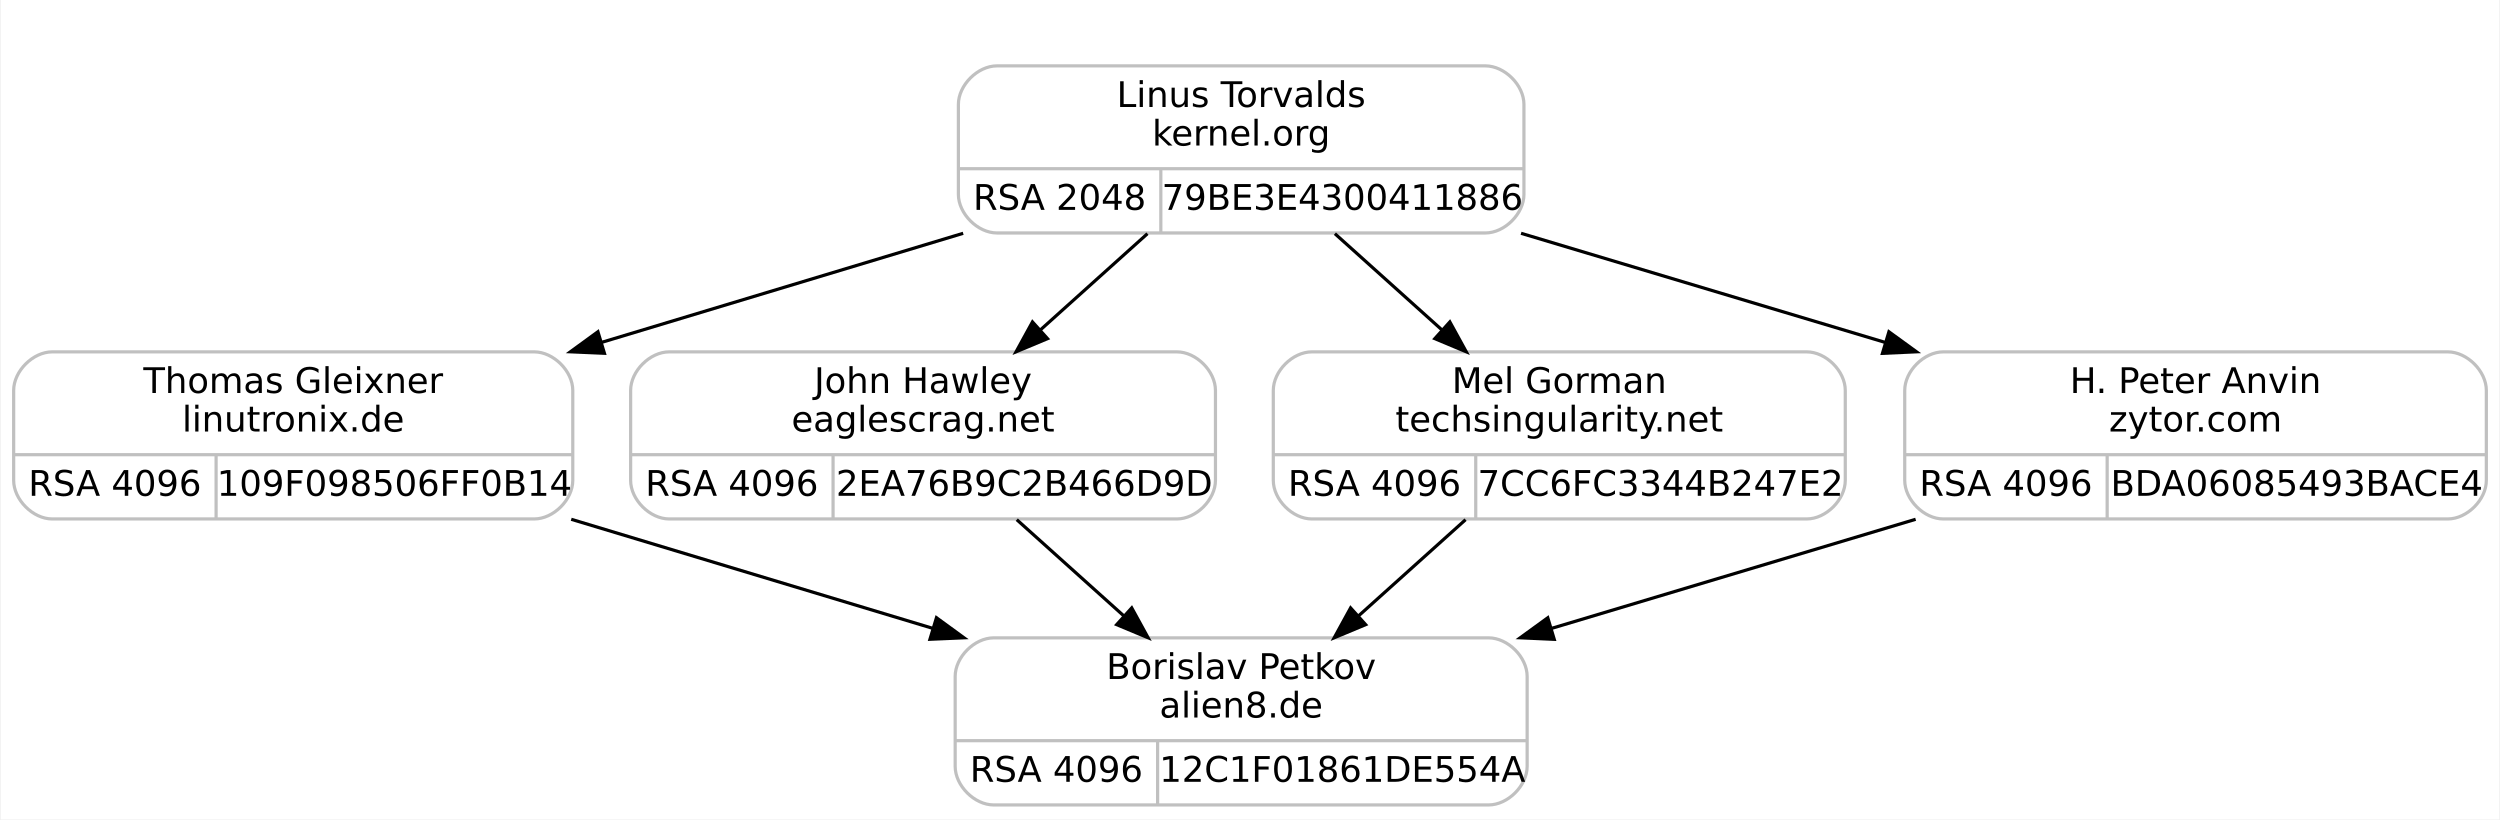
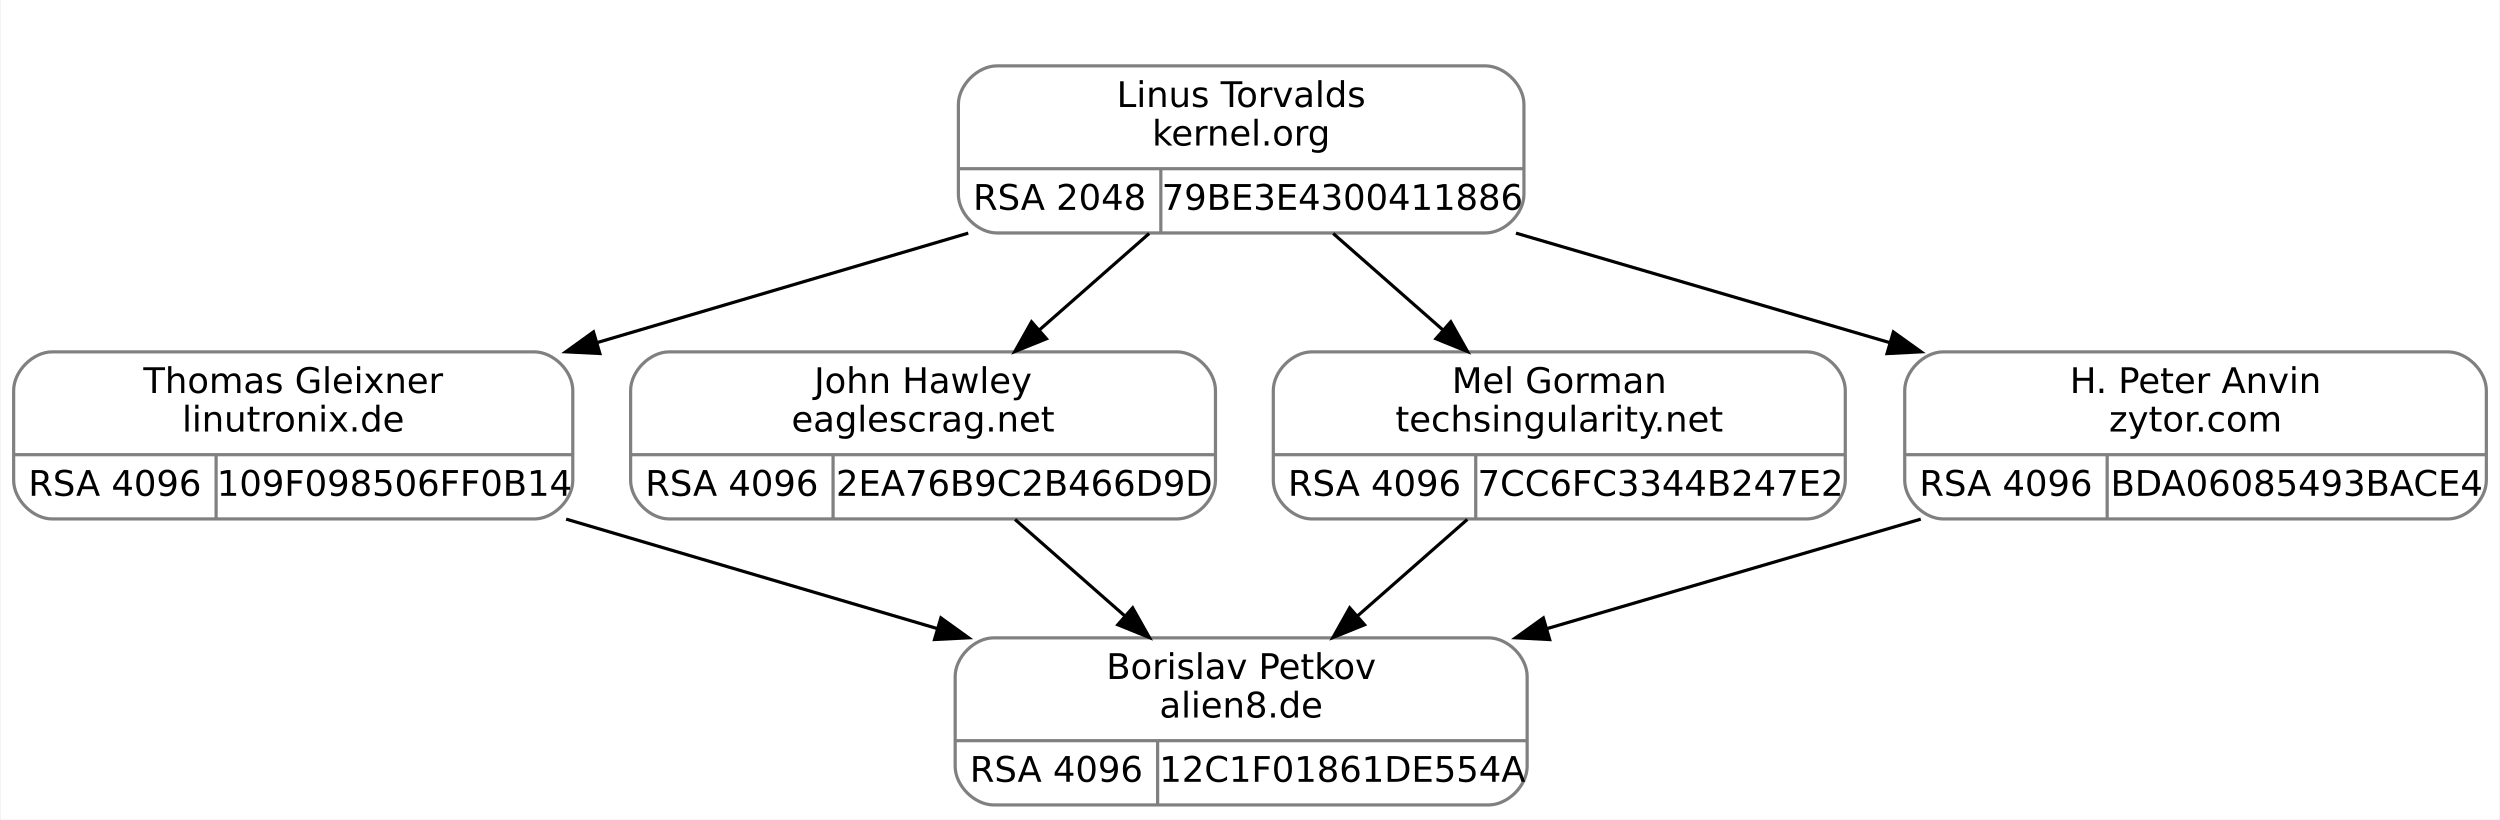
<svg xmlns="http://www.w3.org/2000/svg" width="778pt" height="255pt" viewBox="0.00 0.00 777.50 255.00">
  <g id="graph0" class="graph" transform="scale(1 1) rotate(0) translate(4 251)">
-     <polygon fill="#ffffff" stroke="transparent" points="-4,4 -4,-251 773.5,-251 773.5,4 -4,4" />
+     <polygon fill="white" stroke="transparent" points="-4,4 -4,-251 773.5,-251 773.5,4 -4,4" />
    <g id="clust1" class="cluster">
-       <polygon fill="none" stroke="#ffffff" points="286,-170 286,-239 478,-239 478,-170 286,-170" />
+       <polygon fill="none" stroke="white" points="286,-170 286,-239 478,-239 478,-170 286,-170" />
    </g>
    <g id="node1" class="node">
-       <path fill="none" stroke="#c0c0c0" d="M12,-89.5C12,-89.5 162,-89.5 162,-89.5 168,-89.5 174,-95.5 174,-101.5 174,-101.5 174,-129.5 174,-129.5 174,-135.5 168,-141.5 162,-141.5 162,-141.5 12,-141.5 12,-141.5 6,-141.5 0,-135.5 0,-129.5 0,-129.5 0,-101.5 0,-101.5 0,-95.5 6,-89.5 12,-89.5" />
-       <text text-anchor="middle" x="87" y="-128.7" font-family="droid sans,dejavu sans,helvetica" font-size="11.00" fill="#000000">Thomas Gleixner</text>
-       <text text-anchor="middle" x="87" y="-116.7" font-family="droid sans,dejavu sans,helvetica" font-size="11.00" fill="#000000">linutronix.de</text>
-       <polyline fill="none" stroke="#c0c0c0" points="0,-109.5 174,-109.5 " />
-       <text text-anchor="middle" x="31.5" y="-96.7" font-family="droid sans,dejavu sans,helvetica" font-size="11.00" fill="#000000">RSA 4096</text>
-       <polyline fill="none" stroke="#c0c0c0" points="63,-89.5 63,-109.5 " />
-       <text text-anchor="middle" x="118.5" y="-96.7" font-family="droid sans,dejavu sans,helvetica" font-size="11.00" fill="#000000">109F098506FF0B14</text>
+       <path fill="none" stroke="gray" d="M12,-89.5C12,-89.5 162,-89.5 162,-89.5 168,-89.5 174,-95.5 174,-101.5 174,-101.5 174,-129.5 174,-129.5 174,-135.5 168,-141.5 162,-141.5 162,-141.5 12,-141.5 12,-141.5 6,-141.5 0,-135.5 0,-129.5 0,-129.5 0,-101.5 0,-101.5 0,-95.5 6,-89.5 12,-89.5" />
+       <text text-anchor="middle" x="87" y="-128.7" font-family="droid sans,dejavu sans,helvetica" font-size="11.00">Thomas Gleixner</text>
+       <text text-anchor="middle" x="87" y="-116.7" font-family="droid sans,dejavu sans,helvetica" font-size="11.00">linutronix.de</text>
+       <polyline fill="none" stroke="gray" points="0,-109.5 174,-109.5 " />
+       <text text-anchor="middle" x="31.5" y="-96.7" font-family="droid sans,dejavu sans,helvetica" font-size="11.00">RSA 4096</text>
+       <polyline fill="none" stroke="gray" points="63,-89.5 63,-109.5 " />
+       <text text-anchor="middle" x="118.5" y="-96.7" font-family="droid sans,dejavu sans,helvetica" font-size="11.00">109F098506FF0B14</text>
    </g>
    <g id="node3" class="node">
-       <path fill="none" stroke="#c0c0c0" d="M305,-.5C305,-.5 459,-.5 459,-.5 465,-.5 471,-6.5 471,-12.5 471,-12.5 471,-40.5 471,-40.5 471,-46.5 465,-52.5 459,-52.5 459,-52.5 305,-52.5 305,-52.5 299,-52.5 293,-46.5 293,-40.5 293,-40.5 293,-12.5 293,-12.5 293,-6.5 299,-.5 305,-.5" />
-       <text text-anchor="middle" x="382" y="-39.7" font-family="droid sans,dejavu sans,helvetica" font-size="11.00" fill="#000000">Borislav Petkov</text>
-       <text text-anchor="middle" x="382" y="-27.7" font-family="droid sans,dejavu sans,helvetica" font-size="11.00" fill="#000000">alien8.de</text>
-       <polyline fill="none" stroke="#c0c0c0" points="293,-20.5 471,-20.5 " />
-       <text text-anchor="middle" x="324.5" y="-7.7" font-family="droid sans,dejavu sans,helvetica" font-size="11.00" fill="#000000">RSA 4096</text>
-       <polyline fill="none" stroke="#c0c0c0" points="356,-.5 356,-20.5 " />
-       <text text-anchor="middle" x="413.5" y="-7.7" font-family="droid sans,dejavu sans,helvetica" font-size="11.00" fill="#000000">12C1F01861DE554A</text>
+       <path fill="none" stroke="gray" d="M305,-0.5C305,-0.5 459,-0.5 459,-0.5 465,-0.5 471,-6.5 471,-12.5 471,-12.5 471,-40.5 471,-40.5 471,-46.5 465,-52.5 459,-52.5 459,-52.5 305,-52.5 305,-52.5 299,-52.5 293,-46.5 293,-40.5 293,-40.5 293,-12.5 293,-12.5 293,-6.5 299,-0.5 305,-0.5" />
+       <text text-anchor="middle" x="382" y="-39.7" font-family="droid sans,dejavu sans,helvetica" font-size="11.00">Borislav Petkov</text>
+       <text text-anchor="middle" x="382" y="-27.7" font-family="droid sans,dejavu sans,helvetica" font-size="11.00">alien8.de</text>
+       <polyline fill="none" stroke="gray" points="293,-20.5 471,-20.5 " />
+       <text text-anchor="middle" x="324.5" y="-7.7" font-family="droid sans,dejavu sans,helvetica" font-size="11.00">RSA 4096</text>
+       <polyline fill="none" stroke="gray" points="356,-0.5 356,-20.5 " />
+       <text text-anchor="middle" x="413.5" y="-7.7" font-family="droid sans,dejavu sans,helvetica" font-size="11.00">12C1F01861DE554A</text>
    </g>
    <g id="edge2" class="edge">
-       <path fill="none" stroke="#000000" d="M173.517,-89.398C208.865,-78.734 249.886,-66.358 286.142,-55.42" />
-       <polygon fill="#000000" stroke="#000000" points="287.177,-58.764 295.74,-52.524 285.155,-52.062 287.177,-58.764" />
+       <path fill="none" stroke="black" d="M171.93,-89.45C208.02,-78.81 250.25,-66.35 287.35,-55.41" />
+       <polygon fill="black" stroke="black" points="288.56,-58.71 297.16,-52.52 286.58,-51.99 288.56,-58.71" />
    </g>
    <g id="node2" class="node">
-       <path fill="none" stroke="#c0c0c0" d="M306,-178.5C306,-178.5 458,-178.5 458,-178.5 464,-178.5 470,-184.5 470,-190.5 470,-190.5 470,-218.5 470,-218.5 470,-224.5 464,-230.5 458,-230.5 458,-230.5 306,-230.5 306,-230.5 300,-230.5 294,-224.5 294,-218.5 294,-218.5 294,-190.5 294,-190.5 294,-184.5 300,-178.5 306,-178.5" />
-       <text text-anchor="middle" x="382" y="-217.7" font-family="droid sans,dejavu sans,helvetica" font-size="11.00" fill="#000000">Linus Torvalds</text>
-       <text text-anchor="middle" x="382" y="-205.7" font-family="droid sans,dejavu sans,helvetica" font-size="11.00" fill="#000000">kernel.org</text>
-       <polyline fill="none" stroke="#c0c0c0" points="294,-198.5 470,-198.5 " />
-       <text text-anchor="middle" x="325.5" y="-185.7" font-family="droid sans,dejavu sans,helvetica" font-size="11.00" fill="#000000">RSA 2048</text>
-       <polyline fill="none" stroke="#c0c0c0" points="357,-178.5 357,-198.5 " />
-       <text text-anchor="middle" x="413.5" y="-185.7" font-family="droid sans,dejavu sans,helvetica" font-size="11.00" fill="#000000">79BE3E4300411886</text>
+       <path fill="none" stroke="gray" d="M306,-178.5C306,-178.5 458,-178.5 458,-178.5 464,-178.5 470,-184.5 470,-190.5 470,-190.5 470,-218.5 470,-218.5 470,-224.5 464,-230.5 458,-230.5 458,-230.5 306,-230.5 306,-230.5 300,-230.5 294,-224.5 294,-218.5 294,-218.5 294,-190.5 294,-190.5 294,-184.5 300,-178.5 306,-178.5" />
+       <text text-anchor="middle" x="382" y="-217.7" font-family="droid sans,dejavu sans,helvetica" font-size="11.00">Linus Torvalds</text>
+       <text text-anchor="middle" x="382" y="-205.7" font-family="droid sans,dejavu sans,helvetica" font-size="11.00">kernel.org</text>
+       <polyline fill="none" stroke="gray" points="294,-198.5 470,-198.5 " />
+       <text text-anchor="middle" x="325.5" y="-185.7" font-family="droid sans,dejavu sans,helvetica" font-size="11.00">RSA 2048</text>
+       <polyline fill="none" stroke="gray" points="357,-178.5 357,-198.5 " />
+       <text text-anchor="middle" x="413.5" y="-185.7" font-family="droid sans,dejavu sans,helvetica" font-size="11.00">79BE3E4300411886</text>
    </g>
    <g id="edge1" class="edge">
-       <path fill="none" stroke="#000000" d="M295.483,-178.398C260.135,-167.734 219.114,-155.358 182.858,-144.42" />
-       <polygon fill="#000000" stroke="#000000" points="183.845,-141.062 173.26,-141.524 181.823,-147.763 183.845,-141.062" />
+       <path fill="none" stroke="black" d="M297.07,-178.45C260.98,-167.81 218.75,-155.35 181.65,-144.41" />
+       <polygon fill="black" stroke="black" points="182.42,-140.99 171.84,-141.52 180.44,-147.71 182.42,-140.99" />
    </g>
    <g id="node4" class="node">
-       <path fill="none" stroke="#c0c0c0" d="M204,-89.5C204,-89.5 362,-89.5 362,-89.5 368,-89.5 374,-95.5 374,-101.5 374,-101.5 374,-129.5 374,-129.5 374,-135.5 368,-141.5 362,-141.5 362,-141.5 204,-141.5 204,-141.5 198,-141.5 192,-135.5 192,-129.5 192,-129.5 192,-101.5 192,-101.5 192,-95.5 198,-89.5 204,-89.5" />
-       <text text-anchor="middle" x="283" y="-128.7" font-family="droid sans,dejavu sans,helvetica" font-size="11.00" fill="#000000">John Hawley</text>
-       <text text-anchor="middle" x="283" y="-116.7" font-family="droid sans,dejavu sans,helvetica" font-size="11.00" fill="#000000">eaglescrag.net</text>
-       <polyline fill="none" stroke="#c0c0c0" points="192,-109.5 374,-109.5 " />
-       <text text-anchor="middle" x="223.5" y="-96.7" font-family="droid sans,dejavu sans,helvetica" font-size="11.00" fill="#000000">RSA 4096</text>
-       <polyline fill="none" stroke="#c0c0c0" points="255,-89.5 255,-109.5 " />
-       <text text-anchor="middle" x="314.5" y="-96.7" font-family="droid sans,dejavu sans,helvetica" font-size="11.00" fill="#000000">2EA76B9C2B466D9D</text>
+       <path fill="none" stroke="gray" d="M204,-89.5C204,-89.5 362,-89.5 362,-89.5 368,-89.5 374,-95.5 374,-101.5 374,-101.5 374,-129.5 374,-129.5 374,-135.5 368,-141.5 362,-141.5 362,-141.5 204,-141.5 204,-141.5 198,-141.5 192,-135.5 192,-129.5 192,-129.5 192,-101.5 192,-101.5 192,-95.5 198,-89.5 204,-89.5" />
+       <text text-anchor="middle" x="283" y="-128.7" font-family="droid sans,dejavu sans,helvetica" font-size="11.00">John Hawley</text>
+       <text text-anchor="middle" x="283" y="-116.7" font-family="droid sans,dejavu sans,helvetica" font-size="11.00">eaglescrag.net</text>
+       <polyline fill="none" stroke="gray" points="192,-109.5 374,-109.5 " />
+       <text text-anchor="middle" x="223.5" y="-96.7" font-family="droid sans,dejavu sans,helvetica" font-size="11.00">RSA 4096</text>
+       <polyline fill="none" stroke="gray" points="255,-89.5 255,-109.5 " />
+       <text text-anchor="middle" x="314.5" y="-96.7" font-family="droid sans,dejavu sans,helvetica" font-size="11.00">2EA76B9C2B466D9D</text>
    </g>
    <g id="edge3" class="edge">
-       <path fill="none" stroke="#000000" d="M352.832,-178.278C342.359,-168.863 330.416,-158.126 319.404,-148.227" />
-       <polygon fill="#000000" stroke="#000000" points="321.736,-145.617 311.959,-141.534 317.056,-150.822 321.736,-145.617" />
+       <path fill="none" stroke="black" d="M353.37,-178.34C342.69,-168.96 330.44,-158.19 319.18,-148.29" />
+       <polygon fill="black" stroke="black" points="321.39,-145.58 311.57,-141.61 316.77,-150.84 321.39,-145.58" />
    </g>
    <g id="node5" class="node">
-       <path fill="none" stroke="#c0c0c0" d="M404,-89.5C404,-89.5 558,-89.5 558,-89.5 564,-89.5 570,-95.5 570,-101.5 570,-101.5 570,-129.5 570,-129.5 570,-135.5 564,-141.5 558,-141.5 558,-141.5 404,-141.5 404,-141.5 398,-141.5 392,-135.5 392,-129.5 392,-129.5 392,-101.5 392,-101.5 392,-95.5 398,-89.5 404,-89.5" />
-       <text text-anchor="middle" x="481" y="-128.7" font-family="droid sans,dejavu sans,helvetica" font-size="11.00" fill="#000000">Mel Gorman</text>
-       <text text-anchor="middle" x="481" y="-116.7" font-family="droid sans,dejavu sans,helvetica" font-size="11.00" fill="#000000">techsingularity.net</text>
-       <polyline fill="none" stroke="#c0c0c0" points="392,-109.5 570,-109.5 " />
-       <text text-anchor="middle" x="423.5" y="-96.7" font-family="droid sans,dejavu sans,helvetica" font-size="11.00" fill="#000000">RSA 4096</text>
-       <polyline fill="none" stroke="#c0c0c0" points="455,-89.5 455,-109.5 " />
-       <text text-anchor="middle" x="512.5" y="-96.7" font-family="droid sans,dejavu sans,helvetica" font-size="11.00" fill="#000000">7CC6FC3344B247E2</text>
+       <path fill="none" stroke="gray" d="M404,-89.5C404,-89.5 558,-89.5 558,-89.5 564,-89.5 570,-95.5 570,-101.5 570,-101.5 570,-129.5 570,-129.5 570,-135.5 564,-141.5 558,-141.5 558,-141.5 404,-141.5 404,-141.5 398,-141.5 392,-135.5 392,-129.5 392,-129.5 392,-101.5 392,-101.5 392,-95.5 398,-89.5 404,-89.5" />
+       <text text-anchor="middle" x="481" y="-128.7" font-family="droid sans,dejavu sans,helvetica" font-size="11.00">Mel Gorman</text>
+       <text text-anchor="middle" x="481" y="-116.7" font-family="droid sans,dejavu sans,helvetica" font-size="11.00">techsingularity.net</text>
+       <polyline fill="none" stroke="gray" points="392,-109.5 570,-109.5 " />
+       <text text-anchor="middle" x="423.5" y="-96.7" font-family="droid sans,dejavu sans,helvetica" font-size="11.00">RSA 4096</text>
+       <polyline fill="none" stroke="gray" points="455,-89.5 455,-109.5 " />
+       <text text-anchor="middle" x="512.5" y="-96.7" font-family="droid sans,dejavu sans,helvetica" font-size="11.00">7CC6FC3344B247E2</text>
    </g>
    <g id="edge5" class="edge">
-       <path fill="none" stroke="#000000" d="M411.168,-178.278C421.641,-168.863 433.584,-158.126 444.596,-148.227" />
-       <polygon fill="#000000" stroke="#000000" points="446.944,-150.822 452.041,-141.534 442.264,-145.617 446.944,-150.822" />
+       <path fill="none" stroke="black" d="M410.63,-178.34C421.31,-168.96 433.56,-158.19 444.82,-148.29" />
+       <polygon fill="black" stroke="black" points="447.23,-150.84 452.43,-141.61 442.61,-145.58 447.23,-150.84" />
    </g>
    <g id="node6" class="node">
-       <path fill="none" stroke="#c0c0c0" d="M600.5,-89.5C600.5,-89.5 757.5,-89.5 757.5,-89.5 763.5,-89.5 769.5,-95.5 769.5,-101.5 769.5,-101.5 769.5,-129.5 769.5,-129.5 769.5,-135.5 763.5,-141.5 757.5,-141.5 757.5,-141.5 600.5,-141.5 600.5,-141.5 594.5,-141.5 588.5,-135.5 588.5,-129.5 588.5,-129.5 588.5,-101.5 588.5,-101.5 588.5,-95.5 594.5,-89.5 600.5,-89.5" />
-       <text text-anchor="middle" x="679" y="-128.7" font-family="droid sans,dejavu sans,helvetica" font-size="11.00" fill="#000000">H. Peter Anvin</text>
-       <text text-anchor="middle" x="679" y="-116.7" font-family="droid sans,dejavu sans,helvetica" font-size="11.00" fill="#000000">zytor.com</text>
-       <polyline fill="none" stroke="#c0c0c0" points="588.5,-109.5 769.5,-109.5 " />
-       <text text-anchor="middle" x="620" y="-96.7" font-family="droid sans,dejavu sans,helvetica" font-size="11.00" fill="#000000">RSA 4096</text>
-       <polyline fill="none" stroke="#c0c0c0" points="651.5,-89.5 651.5,-109.5 " />
-       <text text-anchor="middle" x="710.5" y="-96.7" font-family="droid sans,dejavu sans,helvetica" font-size="11.00" fill="#000000">BDA06085493BACE4</text>
+       <path fill="none" stroke="gray" d="M600.5,-89.5C600.5,-89.5 757.5,-89.5 757.5,-89.5 763.5,-89.5 769.5,-95.5 769.5,-101.5 769.5,-101.5 769.5,-129.5 769.5,-129.5 769.5,-135.5 763.5,-141.5 757.5,-141.5 757.5,-141.5 600.5,-141.5 600.5,-141.5 594.5,-141.5 588.5,-135.5 588.5,-129.5 588.5,-129.5 588.5,-101.5 588.5,-101.5 588.5,-95.5 594.5,-89.5 600.5,-89.5" />
+       <text text-anchor="middle" x="679" y="-128.7" font-family="droid sans,dejavu sans,helvetica" font-size="11.00">H. Peter Anvin</text>
+       <text text-anchor="middle" x="679" y="-116.7" font-family="droid sans,dejavu sans,helvetica" font-size="11.00">zytor.com</text>
+       <polyline fill="none" stroke="gray" points="588.5,-109.5 769.5,-109.5 " />
+       <text text-anchor="middle" x="620" y="-96.7" font-family="droid sans,dejavu sans,helvetica" font-size="11.00">RSA 4096</text>
+       <polyline fill="none" stroke="gray" points="651.5,-89.5 651.5,-109.5 " />
+       <text text-anchor="middle" x="710.5" y="-96.7" font-family="droid sans,dejavu sans,helvetica" font-size="11.00">BDA06085493BACE4</text>
    </g>
    <g id="edge7" class="edge">
-       <path fill="none" stroke="#000000" d="M469.103,-178.398C504.692,-167.734 545.99,-155.358 582.492,-144.42" />
-       <polygon fill="#000000" stroke="#000000" points="583.581,-147.748 592.155,-141.524 581.571,-141.042 583.581,-147.748" />
+       <path fill="none" stroke="black" d="M467.51,-178.45C503.84,-167.81 546.36,-155.35 583.7,-144.41" />
+       <polygon fill="black" stroke="black" points="584.97,-147.69 593.58,-141.52 583,-140.97 584.97,-147.69" />
    </g>
    <g id="edge4" class="edge">
-       <path fill="none" stroke="#000000" d="M312.168,-89.278C322.641,-79.863 334.584,-69.126 345.596,-59.227" />
-       <polygon fill="#000000" stroke="#000000" points="347.944,-61.822 353.041,-52.534 343.264,-56.617 347.944,-61.822" />
+       <path fill="none" stroke="black" d="M311.63,-89.34C322.31,-79.96 334.56,-69.19 345.82,-59.29" />
+       <polygon fill="black" stroke="black" points="348.23,-61.84 353.43,-52.61 343.61,-56.58 348.23,-61.84" />
    </g>
    <g id="edge6" class="edge">
-       <path fill="none" stroke="#000000" d="M451.832,-89.278C441.359,-79.863 429.416,-69.126 418.404,-59.227" />
-       <polygon fill="#000000" stroke="#000000" points="420.736,-56.617 410.959,-52.534 416.056,-61.822 420.736,-56.617" />
+       <path fill="none" stroke="black" d="M452.37,-89.34C441.69,-79.96 429.44,-69.19 418.18,-59.29" />
+       <polygon fill="black" stroke="black" points="420.39,-56.58 410.57,-52.61 415.77,-61.84 420.39,-56.58" />
    </g>
    <g id="edge8" class="edge">
-       <path fill="none" stroke="#000000" d="M591.897,-89.398C556.308,-78.734 515.01,-66.358 478.508,-55.42" />
-       <polygon fill="#000000" stroke="#000000" points="479.429,-52.042 468.845,-52.524 477.419,-58.748 479.429,-52.042" />
+       <path fill="none" stroke="black" d="M593.49,-89.45C557.16,-78.81 514.64,-66.35 477.3,-55.41" />
+       <polygon fill="black" stroke="black" points="478,-51.97 467.42,-52.52 476.03,-58.69 478,-51.97" />
    </g>
  </g>
</svg>
